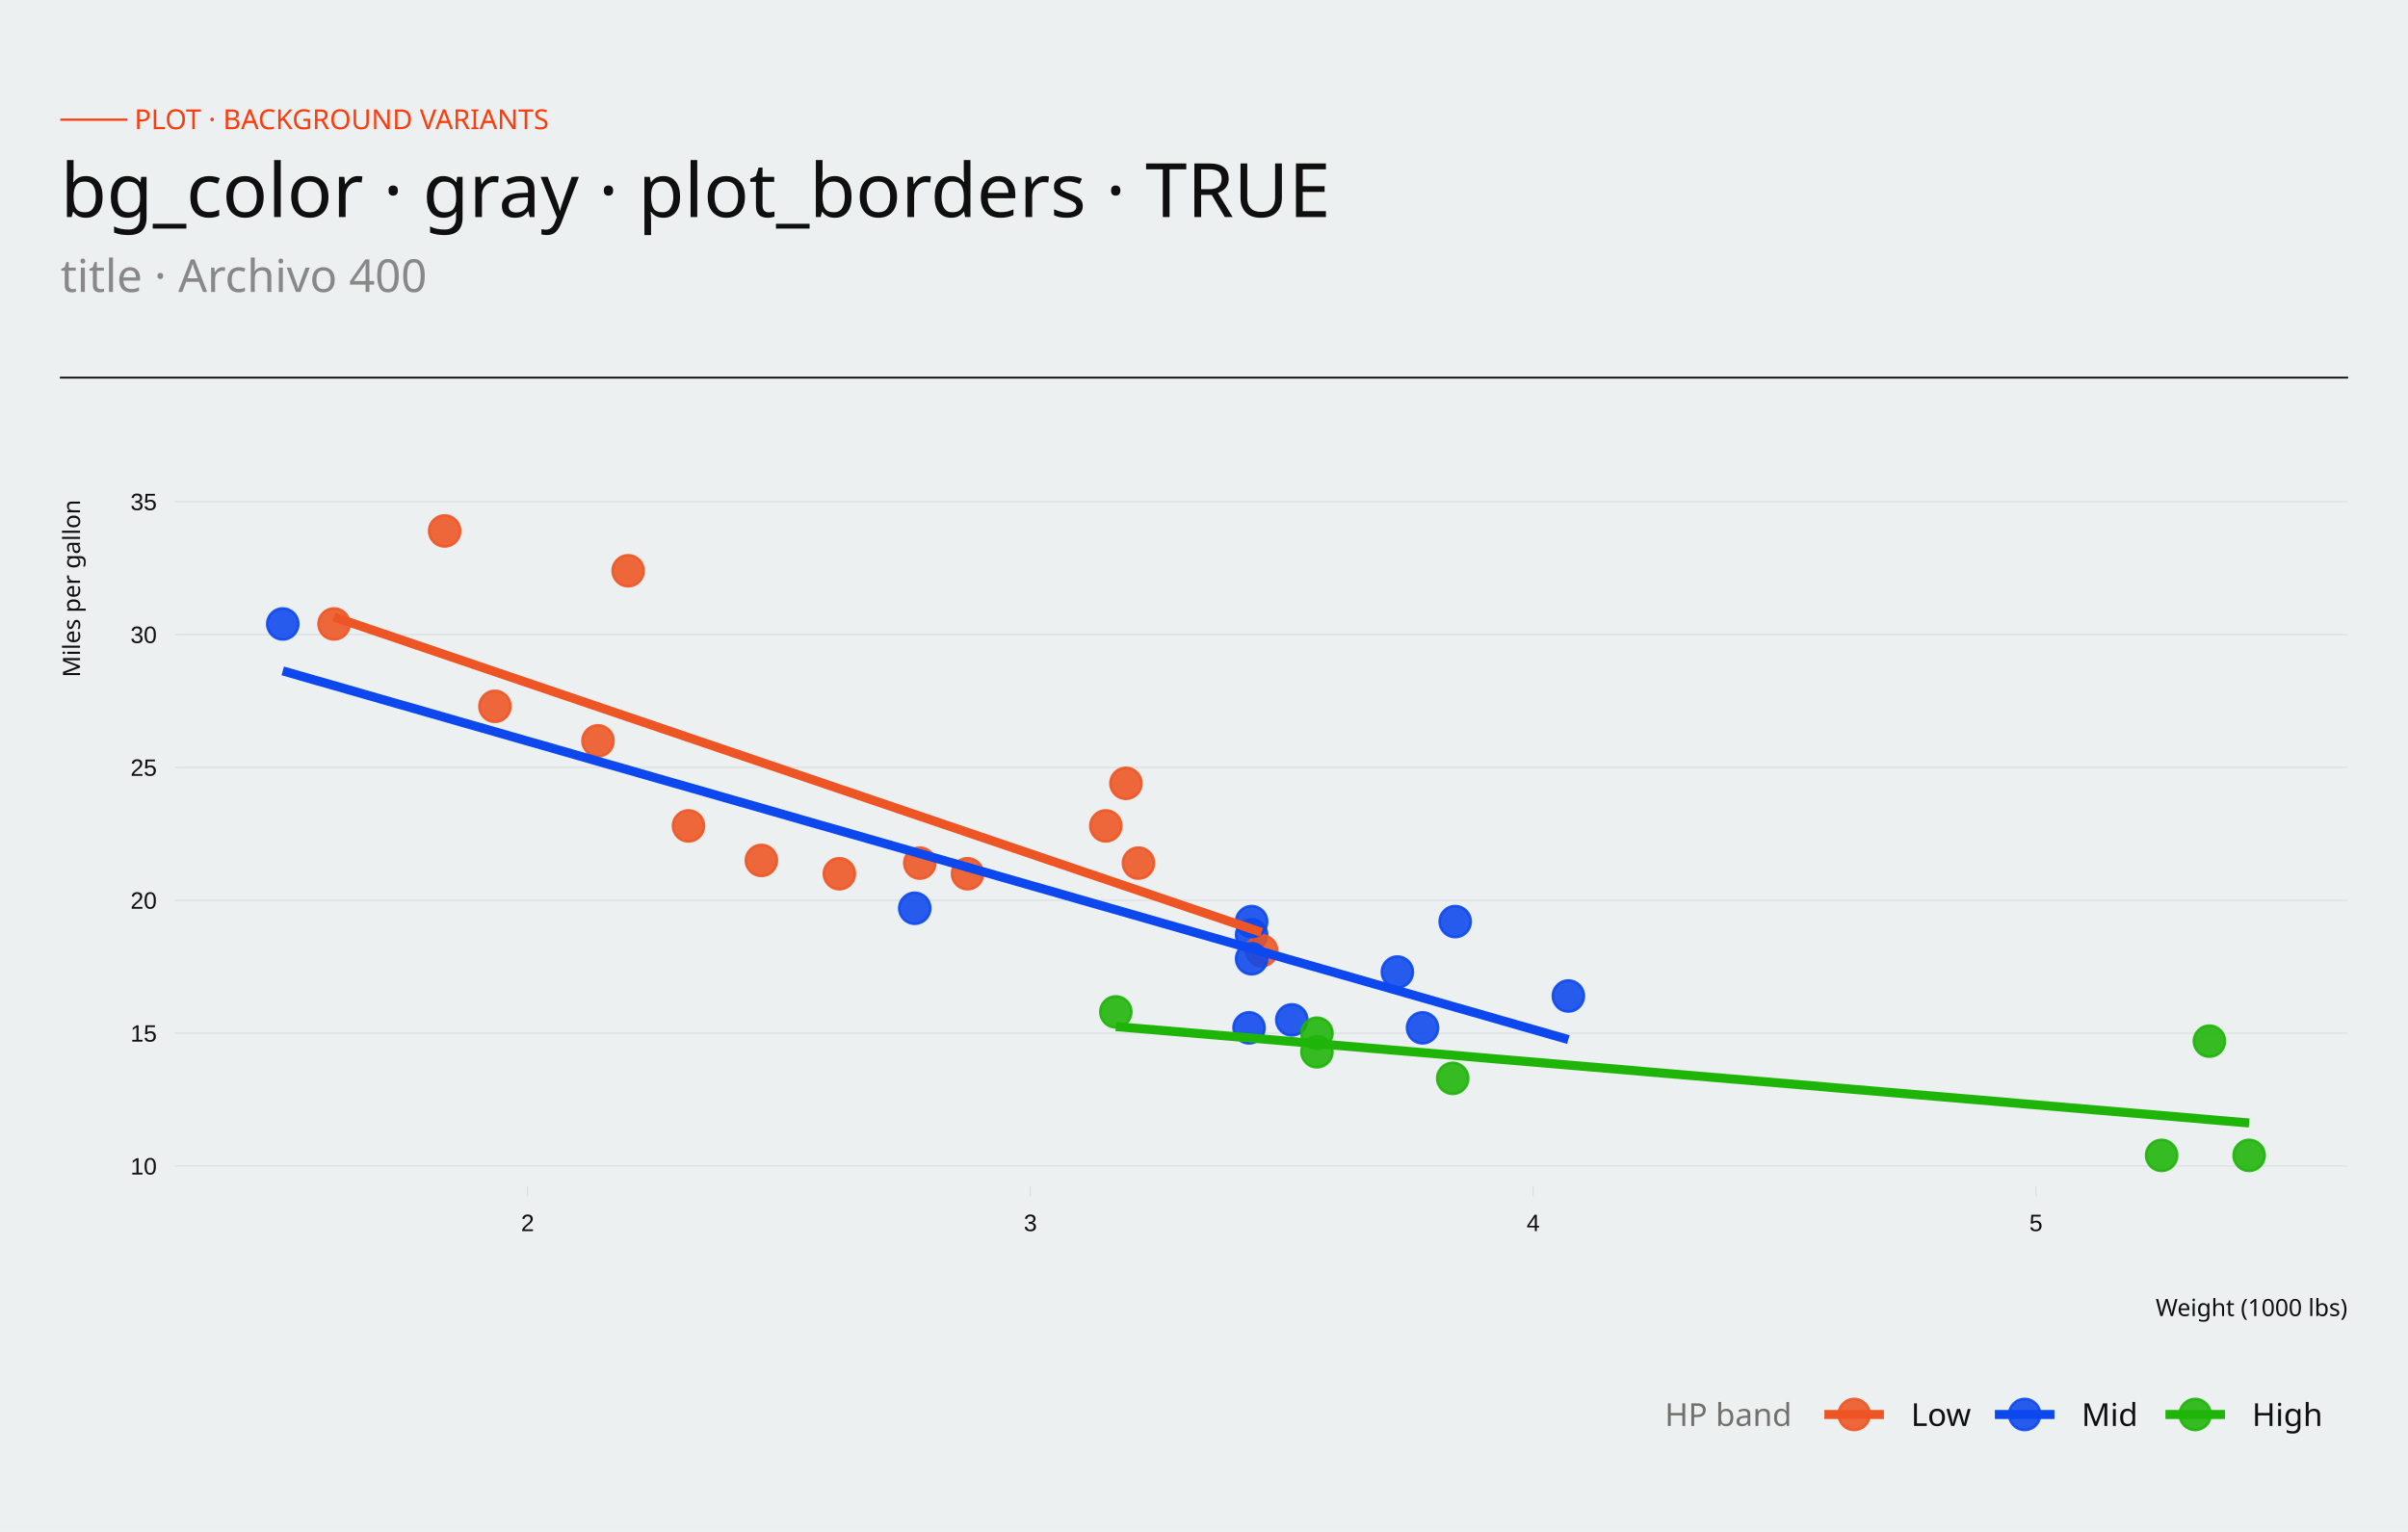
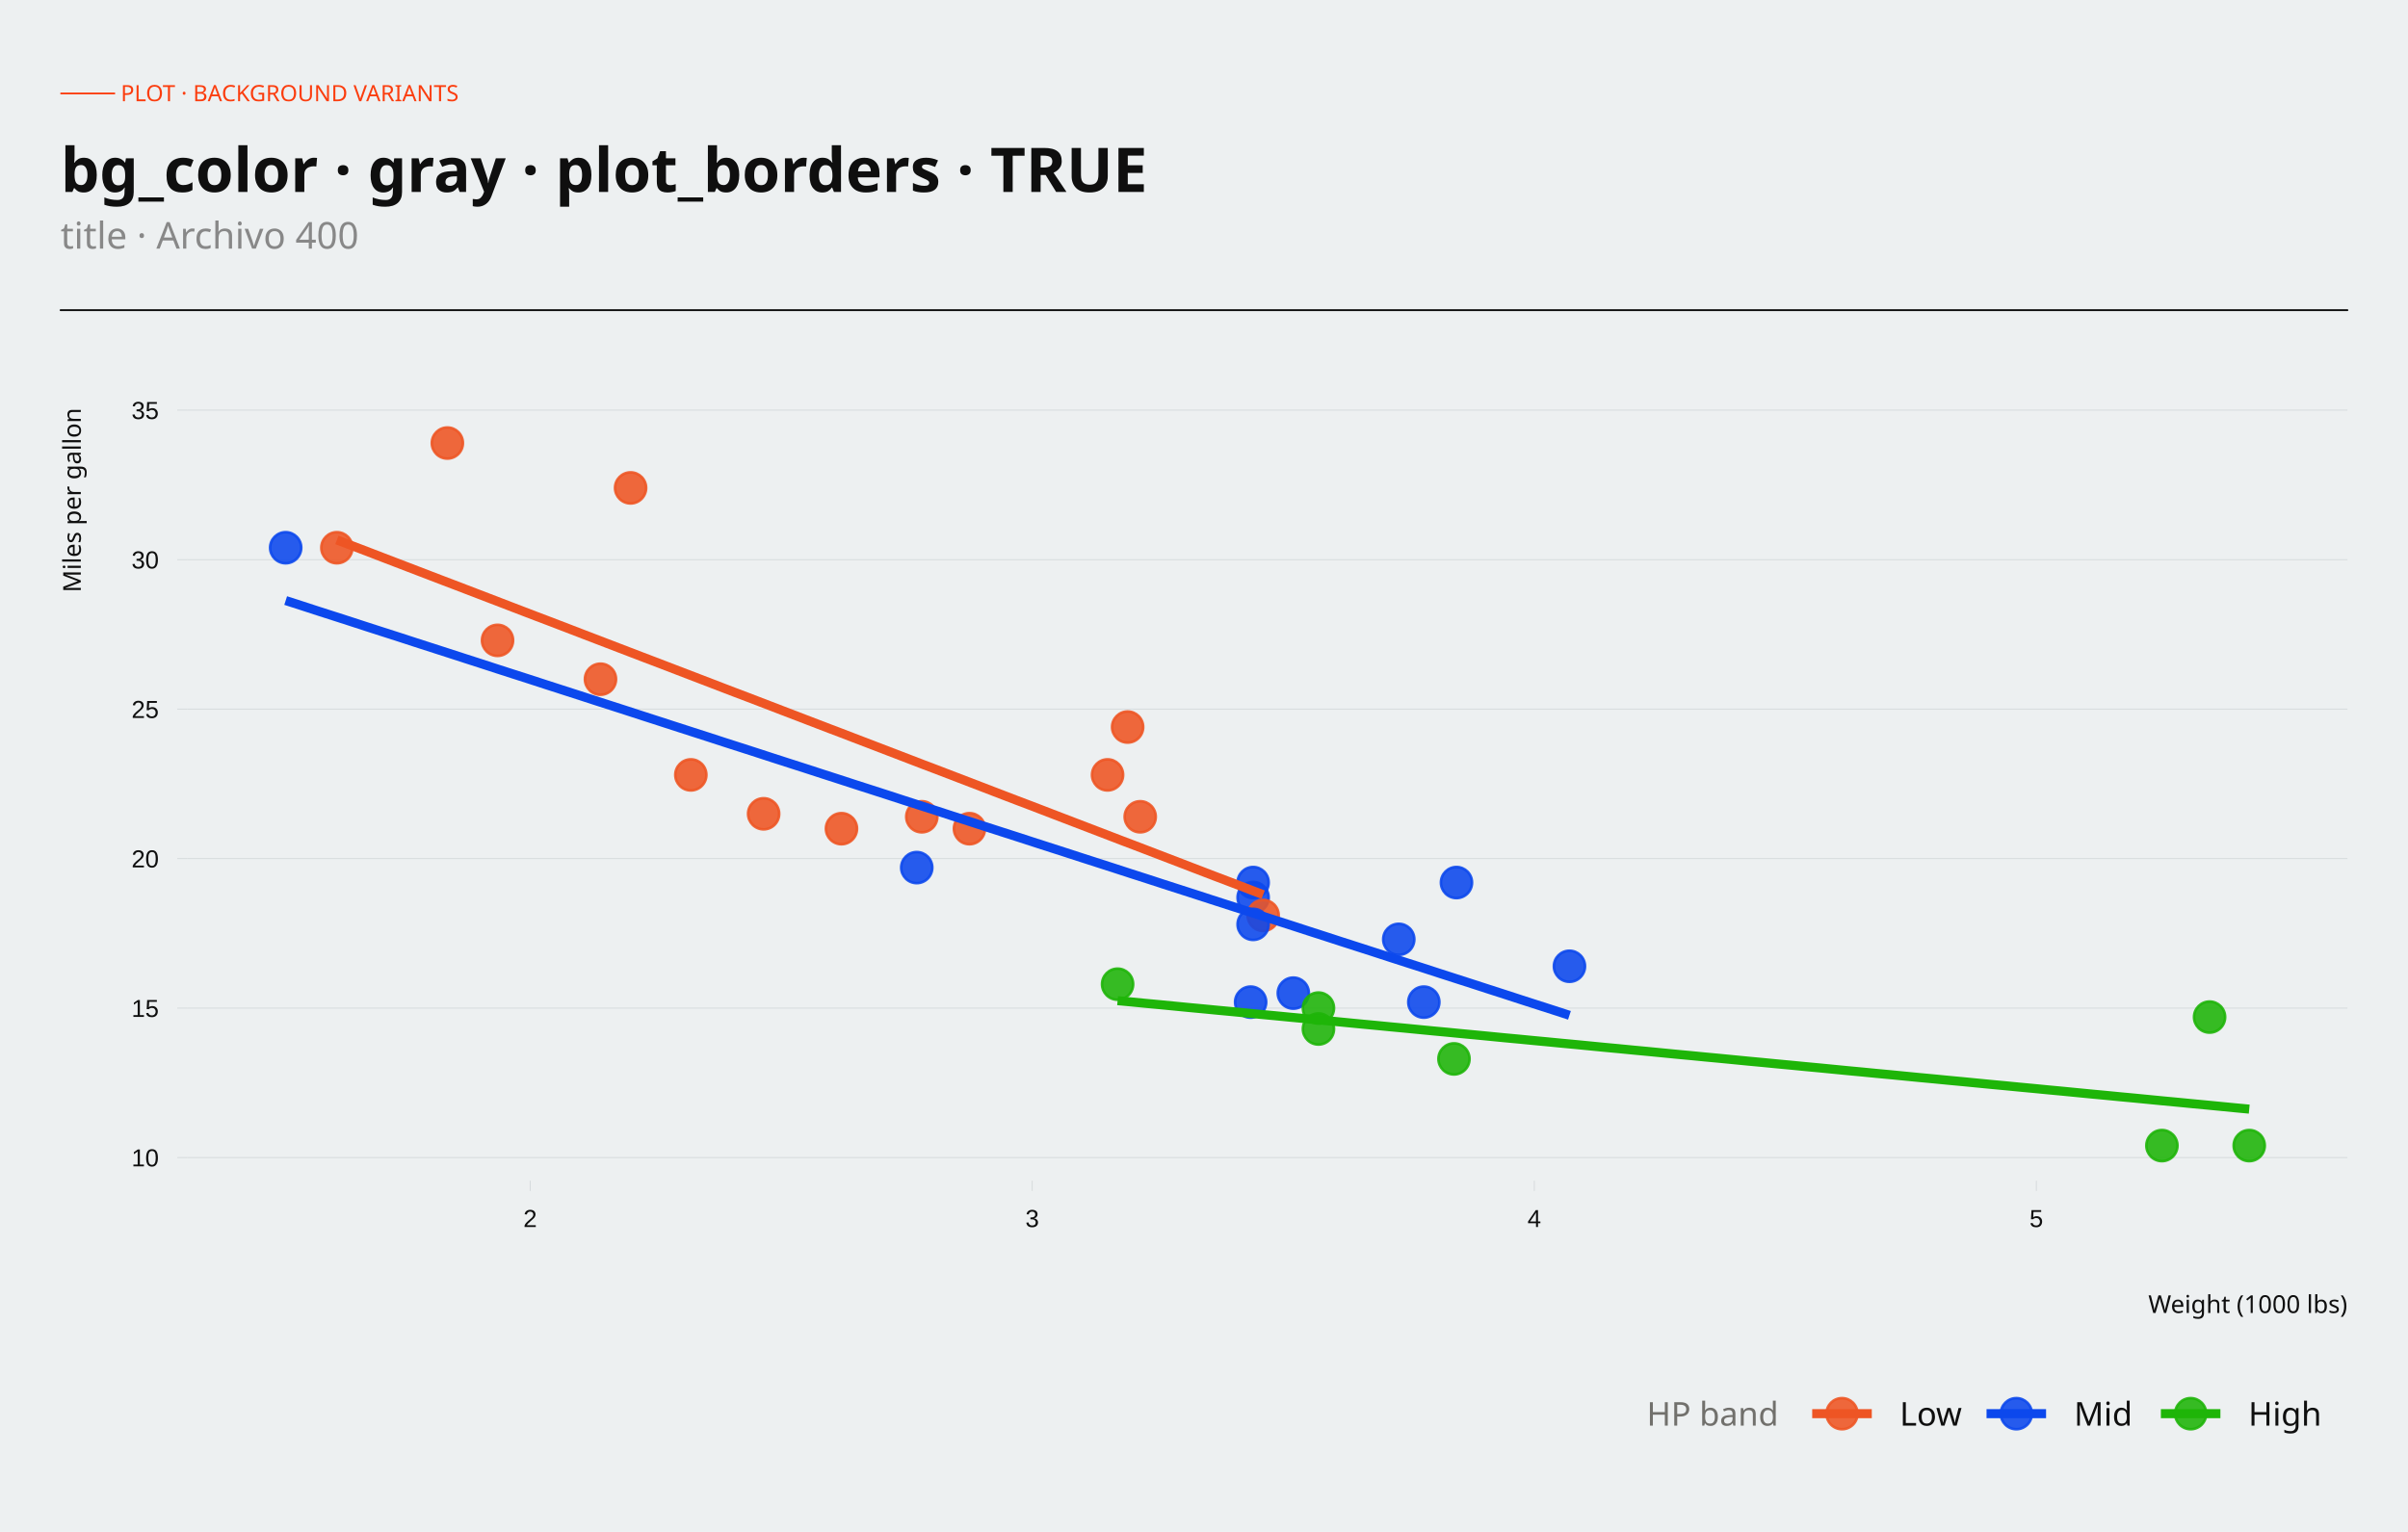
<svg xmlns="http://www.w3.org/2000/svg" width="396.00pt" height="252.00pt" viewBox="0 0 396.00 252.00">
  <g class="svglite">
    <defs>
      <style type="text/css">
    .svglite line, .svglite polyline, .svglite polygon, .svglite path, .svglite rect, .svglite circle {
      fill: none;
      stroke: #000000;
      stroke-linecap: round;
      stroke-linejoin: round;
      stroke-miterlimit: 10.00;
    }
    .svglite text {
      white-space: pre;
    }
    .svglite g.glyphgroup path {
      fill: inherit;
      stroke: none;
    }
  </style>
    </defs>
    <rect width="100%" height="100%" style="stroke: none; fill: none;" />
    <defs>
      <clipPath id="cpMC4wMHwzOTYuMDB8MC4wMHwyNTIuMDA=">
        <rect x="0.00" y="0.00" width="396.00" height="252.00" />
      </clipPath>
    </defs>
    <g clip-path="url(#cpMC4wMHwzOTYuMDB8MC4wMHwyNTIuMDA=)">
-       <rect x="0.00" y="0.00" width="396.00" height="252.00" style="stroke-width: 0.63; stroke: none; fill: #EDF0F1;" />
+       <rect x="-0" y="0.00" width="396.00" height="252.00" style="stroke-width: 0.65; stroke: none; fill: #EDF0F1;" />
    </g>
    <defs>
-       <clipPath id="cpMzAuMzN8Mzg2LjA0fDgyLjIwfDE5NS4yMA==">
-         <rect x="30.33" y="82.20" width="355.71" height="113.00" />
+       <clipPath id="cpMzAuODN8Mzg2LjA0fDY3LjEwfDE5NC4yMw==">
+         <rect x="30.83" y="67.10" width="355.20" height="127.13" />
      </clipPath>
    </defs>
-     <g clip-path="url(#cpMzAuMzN8Mzg2LjA0fDgyLjIwfDE5NS4yMA==)">
-       <rect x="30.33" y="82.20" width="355.71" height="113.00" style="stroke-width: 0.63; stroke: none; fill: #EDF0F1;" />
-       <polyline points="30.33,191.81 386.04,191.81 " style="stroke-width: 0.15; stroke: #D4D9DB; stroke-linecap: butt;" />
-       <polyline points="30.33,169.96 386.04,169.96 " style="stroke-width: 0.15; stroke: #D4D9DB; stroke-linecap: butt;" />
-       <polyline points="30.33,148.10 386.04,148.10 " style="stroke-width: 0.15; stroke: #D4D9DB; stroke-linecap: butt;" />
-       <polyline points="30.33,126.24 386.04,126.24 " style="stroke-width: 0.15; stroke: #D4D9DB; stroke-linecap: butt;" />
-       <polyline points="30.33,104.38 386.04,104.38 " style="stroke-width: 0.15; stroke: #D4D9DB; stroke-linecap: butt;" />
-       <polyline points="30.33,82.53 386.04,82.53 " style="stroke-width: 0.15; stroke: #D4D9DB; stroke-linecap: butt;" />
-       <circle cx="138.03" cy="143.73" r="2.56" style="stroke-width: 0.42; stroke: #EE5524; stroke-opacity: 0.88; fill: #EE5524; fill-opacity: 0.88;" />
-       <circle cx="159.11" cy="143.73" r="2.56" style="stroke-width: 0.42; stroke: #EE5524; stroke-opacity: 0.88; fill: #EE5524; fill-opacity: 0.88;" />
-       <circle cx="113.22" cy="135.86" r="2.56" style="stroke-width: 0.42; stroke: #EE5524; stroke-opacity: 0.88; fill: #EE5524; fill-opacity: 0.88;" />
-       <circle cx="187.22" cy="141.98" r="2.56" style="stroke-width: 0.42; stroke: #EE5524; stroke-opacity: 0.88; fill: #EE5524; fill-opacity: 0.88;" />
-       <circle cx="205.83" cy="153.78" r="2.56" style="stroke-width: 0.42; stroke: #0C48ED; stroke-opacity: 0.88; fill: #0C48ED; fill-opacity: 0.88;" />
-       <circle cx="207.48" cy="156.40" r="2.56" style="stroke-width: 0.42; stroke: #EE5524; stroke-opacity: 0.88; fill: #EE5524; fill-opacity: 0.88;" />
-       <circle cx="216.57" cy="173.02" r="2.56" style="stroke-width: 0.42; stroke: #1EB508; stroke-opacity: 0.88; fill: #1EB508; fill-opacity: 0.88;" />
-       <circle cx="185.16" cy="128.86" r="2.56" style="stroke-width: 0.42; stroke: #EE5524; stroke-opacity: 0.88; fill: #EE5524; fill-opacity: 0.88;" />
-       <circle cx="181.85" cy="135.86" r="2.56" style="stroke-width: 0.42; stroke: #EE5524; stroke-opacity: 0.88; fill: #EE5524; fill-opacity: 0.88;" />
-       <circle cx="205.83" cy="151.60" r="2.56" style="stroke-width: 0.42; stroke: #0C48ED; stroke-opacity: 0.88; fill: #0C48ED; fill-opacity: 0.88;" />
-       <circle cx="205.83" cy="157.72" r="2.56" style="stroke-width: 0.42; stroke: #0C48ED; stroke-opacity: 0.88; fill: #0C48ED; fill-opacity: 0.88;" />
-       <circle cx="257.92" cy="163.84" r="2.56" style="stroke-width: 0.42; stroke: #0C48ED; stroke-opacity: 0.88; fill: #0C48ED; fill-opacity: 0.88;" />
-       <circle cx="229.80" cy="159.90" r="2.56" style="stroke-width: 0.42; stroke: #0C48ED; stroke-opacity: 0.88; fill: #0C48ED; fill-opacity: 0.88;" />
-       <circle cx="233.94" cy="169.08" r="2.56" style="stroke-width: 0.42; stroke: #0C48ED; stroke-opacity: 0.88; fill: #0C48ED; fill-opacity: 0.88;" />
-       <circle cx="355.48" cy="190.06" r="2.56" style="stroke-width: 0.42; stroke: #1EB508; stroke-opacity: 0.88; fill: #1EB508; fill-opacity: 0.88;" />
-       <circle cx="369.87" cy="190.06" r="2.56" style="stroke-width: 0.42; stroke: #1EB508; stroke-opacity: 0.88; fill: #1EB508; fill-opacity: 0.88;" />
-       <circle cx="363.34" cy="171.27" r="2.56" style="stroke-width: 0.42; stroke: #1EB508; stroke-opacity: 0.88; fill: #1EB508; fill-opacity: 0.88;" />
-       <circle cx="103.30" cy="93.89" r="2.56" style="stroke-width: 0.42; stroke: #EE5524; stroke-opacity: 0.88; fill: #EE5524; fill-opacity: 0.88;" />
-       <circle cx="54.93" cy="102.64" r="2.56" style="stroke-width: 0.42; stroke: #EE5524; stroke-opacity: 0.88; fill: #EE5524; fill-opacity: 0.88;" />
-       <circle cx="73.12" cy="87.34" r="2.56" style="stroke-width: 0.42; stroke: #EE5524; stroke-opacity: 0.88; fill: #EE5524; fill-opacity: 0.88;" />
-       <circle cx="125.21" cy="141.54" r="2.56" style="stroke-width: 0.42; stroke: #EE5524; stroke-opacity: 0.88; fill: #EE5524; fill-opacity: 0.88;" />
-       <circle cx="212.44" cy="167.77" r="2.56" style="stroke-width: 0.42; stroke: #0C48ED; stroke-opacity: 0.88; fill: #0C48ED; fill-opacity: 0.88;" />
-       <circle cx="205.41" cy="169.08" r="2.56" style="stroke-width: 0.42; stroke: #0C48ED; stroke-opacity: 0.88; fill: #0C48ED; fill-opacity: 0.88;" />
-       <circle cx="238.90" cy="177.39" r="2.56" style="stroke-width: 0.42; stroke: #1EB508; stroke-opacity: 0.88; fill: #1EB508; fill-opacity: 0.88;" />
-       <circle cx="239.31" cy="151.60" r="2.56" style="stroke-width: 0.42; stroke: #0C48ED; stroke-opacity: 0.88; fill: #0C48ED; fill-opacity: 0.88;" />
-       <circle cx="81.39" cy="116.19" r="2.56" style="stroke-width: 0.42; stroke: #EE5524; stroke-opacity: 0.88; fill: #EE5524; fill-opacity: 0.88;" />
-       <circle cx="98.34" cy="121.87" r="2.56" style="stroke-width: 0.42; stroke: #EE5524; stroke-opacity: 0.88; fill: #EE5524; fill-opacity: 0.88;" />
-       <circle cx="46.50" cy="102.64" r="2.56" style="stroke-width: 0.42; stroke: #0C48ED; stroke-opacity: 0.88; fill: #0C48ED; fill-opacity: 0.88;" />
-       <circle cx="183.50" cy="166.46" r="2.56" style="stroke-width: 0.42; stroke: #1EB508; stroke-opacity: 0.88; fill: #1EB508; fill-opacity: 0.88;" />
-       <circle cx="150.43" cy="149.41" r="2.56" style="stroke-width: 0.42; stroke: #0C48ED; stroke-opacity: 0.88; fill: #0C48ED; fill-opacity: 0.88;" />
-       <circle cx="216.57" cy="169.96" r="2.56" style="stroke-width: 0.42; stroke: #1EB508; stroke-opacity: 0.88; fill: #1EB508; fill-opacity: 0.88;" />
-       <circle cx="151.26" cy="141.98" r="2.56" style="stroke-width: 0.42; stroke: #EE5524; stroke-opacity: 0.88; fill: #EE5524; fill-opacity: 0.88;" />
-       <polyline points="54.93,101.50 56.86,102.16 58.79,102.81 60.72,103.47 62.65,104.13 64.59,104.78 66.52,105.44 68.45,106.10 70.38,106.75 72.31,107.41 74.24,108.07 76.17,108.72 78.10,109.38 80.03,110.04 81.96,110.69 83.90,111.35 85.83,112.01 87.76,112.66 89.69,113.32 91.62,113.98 93.55,114.63 95.48,115.29 97.41,115.95 99.34,116.60 101.27,117.26 103.21,117.92 105.14,118.57 107.07,119.23 109.00,119.89 110.93,120.54 112.86,121.20 114.79,121.86 116.72,122.51 118.65,123.17 120.58,123.83 122.52,124.48 124.45,125.14 126.38,125.80 128.31,126.45 130.24,127.11 132.17,127.77 134.10,128.42 136.03,129.08 137.96,129.74 139.89,130.39 141.83,131.05 143.76,131.71 145.69,132.36 147.62,133.02 149.55,133.68 151.48,134.33 153.41,134.99 155.34,135.65 157.27,136.30 159.20,136.96 161.14,137.62 163.07,138.27 165.00,138.93 166.93,139.59 168.86,140.24 170.79,140.90 172.72,141.56 174.65,142.21 176.58,142.87 178.51,143.53 180.45,144.18 182.38,144.84 184.31,145.50 186.24,146.15 188.17,146.81 190.10,147.47 192.03,148.12 193.96,148.78 195.89,149.44 197.82,150.09 199.76,150.75 201.69,151.41 203.62,152.06 205.55,152.72 207.48,153.38 " style="stroke-width: 1.49; stroke: #EE5524; stroke-linecap: butt;" />
-       <polyline points="46.50,110.36 49.17,111.13 51.85,111.90 54.53,112.66 57.20,113.43 59.88,114.20 62.55,114.97 65.23,115.74 67.91,116.50 70.58,117.27 73.26,118.04 75.93,118.81 78.61,119.57 81.29,120.34 83.96,121.11 86.64,121.88 89.32,122.64 91.99,123.41 94.67,124.18 97.34,124.95 100.02,125.72 102.70,126.48 105.37,127.25 108.05,128.02 110.73,128.79 113.40,129.55 116.08,130.32 118.75,131.09 121.43,131.86 124.11,132.62 126.78,133.39 129.46,134.16 132.13,134.93 134.81,135.70 137.49,136.46 140.16,137.23 142.84,138.00 145.52,138.77 148.19,139.53 150.87,140.30 153.54,141.07 156.22,141.84 158.90,142.60 161.57,143.37 164.25,144.14 166.93,144.91 169.60,145.68 172.28,146.44 174.95,147.21 177.63,147.98 180.31,148.75 182.98,149.51 185.66,150.28 188.34,151.05 191.01,151.82 193.69,152.58 196.36,153.35 199.04,154.12 201.72,154.89 204.39,155.66 207.07,156.42 209.74,157.19 212.42,157.96 215.10,158.73 217.77,159.49 220.45,160.26 223.13,161.03 225.80,161.80 228.48,162.56 231.15,163.33 233.83,164.10 236.51,164.87 239.18,165.64 241.86,166.40 244.54,167.17 247.21,167.94 249.89,168.71 252.56,169.47 255.24,170.24 257.92,171.01 " style="stroke-width: 1.49; stroke: #0C48ED; stroke-linecap: butt;" />
-       <polyline points="183.50,168.87 185.86,169.07 188.22,169.27 190.58,169.47 192.94,169.67 195.30,169.87 197.66,170.07 200.02,170.27 202.37,170.47 204.73,170.67 207.09,170.87 209.45,171.07 211.81,171.28 214.17,171.48 216.53,171.68 218.89,171.88 221.25,172.08 223.61,172.28 225.97,172.48 228.32,172.68 230.68,172.88 233.04,173.08 235.40,173.28 237.76,173.48 240.12,173.68 242.48,173.89 244.84,174.09 247.20,174.29 249.56,174.49 251.91,174.69 254.27,174.89 256.63,175.09 258.99,175.29 261.35,175.49 263.71,175.69 266.07,175.89 268.43,176.09 270.79,176.30 273.15,176.50 275.51,176.70 277.86,176.90 280.22,177.10 282.58,177.30 284.94,177.50 287.30,177.70 289.66,177.90 292.02,178.10 294.38,178.30 296.74,178.50 299.10,178.70 301.46,178.91 303.81,179.11 306.17,179.31 308.53,179.51 310.89,179.71 313.25,179.91 315.61,180.11 317.97,180.31 320.33,180.51 322.69,180.71 325.05,180.91 327.41,181.11 329.76,181.31 332.12,181.52 334.48,181.72 336.84,181.92 339.20,182.12 341.56,182.32 343.92,182.52 346.28,182.72 348.64,182.92 351.00,183.12 353.36,183.32 355.71,183.52 358.07,183.72 360.43,183.92 362.79,184.13 365.15,184.33 367.51,184.53 369.87,184.73 " style="stroke-width: 1.49; stroke: #1EB508; stroke-linecap: butt;" />
+     <g clip-path="url(#cpMzAuODN8Mzg2LjA0fDY3LjEwfDE5NC4yMw==)">
+       <rect x="30.83" y="67.10" width="355.20" height="127.13" style="stroke-width: 0.65; stroke: none; fill: #EDF0F1;" />
+       <polyline points="30.83,190.42 386.04,190.42 " style="stroke-width: 0.15; stroke: #D4D9DB; stroke-linecap: butt;" />
+       <polyline points="30.83,165.83 386.04,165.83 " style="stroke-width: 0.15; stroke: #D4D9DB; stroke-linecap: butt;" />
+       <polyline points="30.83,141.24 386.04,141.24 " style="stroke-width: 0.15; stroke: #D4D9DB; stroke-linecap: butt;" />
+       <polyline points="30.83,116.65 386.04,116.65 " style="stroke-width: 0.15; stroke: #D4D9DB; stroke-linecap: butt;" />
+       <polyline points="30.83,92.06 386.04,92.06 " style="stroke-width: 0.15; stroke: #D4D9DB; stroke-linecap: butt;" />
+       <polyline points="30.83,67.47 386.04,67.47 " style="stroke-width: 0.15; stroke: #D4D9DB; stroke-linecap: butt;" />
+       <circle cx="138.38" cy="136.32" r="2.56" style="stroke-width: 0.43; stroke: #EE5524; stroke-opacity: 0.88; fill: #EE5524; fill-opacity: 0.88;" />
+       <circle cx="159.43" cy="136.32" r="2.56" style="stroke-width: 0.43; stroke: #EE5524; stroke-opacity: 0.88; fill: #EE5524; fill-opacity: 0.88;" />
+       <circle cx="113.61" cy="127.47" r="2.56" style="stroke-width: 0.43; stroke: #EE5524; stroke-opacity: 0.88; fill: #EE5524; fill-opacity: 0.88;" />
+       <circle cx="187.51" cy="134.36" r="2.56" style="stroke-width: 0.43; stroke: #EE5524; stroke-opacity: 0.88; fill: #EE5524; fill-opacity: 0.88;" />
+       <circle cx="206.08" cy="147.64" r="2.56" style="stroke-width: 0.43; stroke: #0C48ED; stroke-opacity: 0.88; fill: #0C48ED; fill-opacity: 0.88;" />
+       <circle cx="207.73" cy="150.59" r="2.56" style="stroke-width: 0.43; stroke: #EE5524; stroke-opacity: 0.88; fill: #EE5524; fill-opacity: 0.88;" />
+       <circle cx="216.82" cy="169.27" r="2.56" style="stroke-width: 0.43; stroke: #1EB508; stroke-opacity: 0.88; fill: #1EB508; fill-opacity: 0.88;" />
+       <circle cx="185.44" cy="119.60" r="2.56" style="stroke-width: 0.43; stroke: #EE5524; stroke-opacity: 0.88; fill: #EE5524; fill-opacity: 0.88;" />
+       <circle cx="182.14" cy="127.47" r="2.56" style="stroke-width: 0.43; stroke: #EE5524; stroke-opacity: 0.88; fill: #EE5524; fill-opacity: 0.88;" />
+       <circle cx="206.08" cy="145.18" r="2.56" style="stroke-width: 0.43; stroke: #0C48ED; stroke-opacity: 0.88; fill: #0C48ED; fill-opacity: 0.88;" />
+       <circle cx="206.08" cy="152.06" r="2.56" style="stroke-width: 0.43; stroke: #0C48ED; stroke-opacity: 0.88; fill: #0C48ED; fill-opacity: 0.88;" />
+       <circle cx="258.10" cy="158.95" r="2.56" style="stroke-width: 0.43; stroke: #0C48ED; stroke-opacity: 0.88; fill: #0C48ED; fill-opacity: 0.88;" />
+       <circle cx="230.03" cy="154.52" r="2.56" style="stroke-width: 0.43; stroke: #0C48ED; stroke-opacity: 0.88; fill: #0C48ED; fill-opacity: 0.88;" />
+       <circle cx="234.15" cy="164.85" r="2.56" style="stroke-width: 0.43; stroke: #0C48ED; stroke-opacity: 0.88; fill: #0C48ED; fill-opacity: 0.88;" />
+       <circle cx="355.53" cy="188.45" r="2.56" style="stroke-width: 0.43; stroke: #1EB508; stroke-opacity: 0.88; fill: #1EB508; fill-opacity: 0.88;" />
+       <circle cx="369.89" cy="188.45" r="2.56" style="stroke-width: 0.43; stroke: #1EB508; stroke-opacity: 0.88; fill: #1EB508; fill-opacity: 0.88;" />
+       <circle cx="363.37" cy="167.31" r="2.56" style="stroke-width: 0.43; stroke: #1EB508; stroke-opacity: 0.88; fill: #1EB508; fill-opacity: 0.88;" />
+       <circle cx="103.70" cy="80.26" r="2.56" style="stroke-width: 0.43; stroke: #EE5524; stroke-opacity: 0.88; fill: #EE5524; fill-opacity: 0.88;" />
+       <circle cx="55.40" cy="90.10" r="2.56" style="stroke-width: 0.43; stroke: #EE5524; stroke-opacity: 0.88; fill: #EE5524; fill-opacity: 0.88;" />
+       <circle cx="73.57" cy="72.88" r="2.56" style="stroke-width: 0.43; stroke: #EE5524; stroke-opacity: 0.88; fill: #EE5524; fill-opacity: 0.88;" />
+       <circle cx="125.58" cy="133.87" r="2.56" style="stroke-width: 0.43; stroke: #EE5524; stroke-opacity: 0.88; fill: #EE5524; fill-opacity: 0.88;" />
+       <circle cx="212.69" cy="163.37" r="2.56" style="stroke-width: 0.43; stroke: #0C48ED; stroke-opacity: 0.88; fill: #0C48ED; fill-opacity: 0.88;" />
+       <circle cx="205.67" cy="164.85" r="2.56" style="stroke-width: 0.43; stroke: #0C48ED; stroke-opacity: 0.88; fill: #0C48ED; fill-opacity: 0.88;" />
+       <circle cx="239.11" cy="174.19" r="2.56" style="stroke-width: 0.43; stroke: #1EB508; stroke-opacity: 0.88; fill: #1EB508; fill-opacity: 0.88;" />
+       <circle cx="239.52" cy="145.18" r="2.56" style="stroke-width: 0.43; stroke: #0C48ED; stroke-opacity: 0.88; fill: #0C48ED; fill-opacity: 0.88;" />
+       <circle cx="81.82" cy="105.34" r="2.56" style="stroke-width: 0.43; stroke: #EE5524; stroke-opacity: 0.88; fill: #EE5524; fill-opacity: 0.88;" />
+       <circle cx="98.75" cy="111.73" r="2.56" style="stroke-width: 0.43; stroke: #EE5524; stroke-opacity: 0.88; fill: #EE5524; fill-opacity: 0.88;" />
+       <circle cx="46.98" cy="90.10" r="2.56" style="stroke-width: 0.43; stroke: #0C48ED; stroke-opacity: 0.88; fill: #0C48ED; fill-opacity: 0.88;" />
+       <circle cx="183.79" cy="161.90" r="2.56" style="stroke-width: 0.43; stroke: #1EB508; stroke-opacity: 0.88; fill: #1EB508; fill-opacity: 0.88;" />
+       <circle cx="150.76" cy="142.72" r="2.56" style="stroke-width: 0.43; stroke: #0C48ED; stroke-opacity: 0.88; fill: #0C48ED; fill-opacity: 0.88;" />
+       <circle cx="216.82" cy="165.83" r="2.56" style="stroke-width: 0.43; stroke: #1EB508; stroke-opacity: 0.88; fill: #1EB508; fill-opacity: 0.88;" />
+       <circle cx="151.59" cy="134.36" r="2.56" style="stroke-width: 0.43; stroke: #EE5524; stroke-opacity: 0.88; fill: #EE5524; fill-opacity: 0.88;" />
+       <polyline points="55.40,88.82 57.33,89.56 59.26,90.29 61.19,91.03 63.11,91.77 65.04,92.51 66.97,93.25 68.90,93.99 70.83,94.73 72.76,95.47 74.68,96.20 76.61,96.94 78.54,97.68 80.47,98.42 82.40,99.16 84.32,99.90 86.25,100.64 88.18,101.38 90.11,102.11 92.04,102.85 93.97,103.59 95.89,104.33 97.82,105.07 99.75,105.81 101.68,106.55 103.61,107.29 105.54,108.03 107.46,108.76 109.39,109.50 111.32,110.24 113.25,110.98 115.18,111.72 117.11,112.46 119.03,113.20 120.96,113.94 122.89,114.67 124.82,115.41 126.75,116.15 128.67,116.89 130.60,117.63 132.53,118.37 134.46,119.11 136.39,119.85 138.32,120.58 140.24,121.32 142.17,122.06 144.10,122.80 146.03,123.54 147.96,124.28 149.89,125.02 151.81,125.76 153.74,126.49 155.67,127.23 157.60,127.97 159.53,128.71 161.46,129.45 163.38,130.19 165.31,130.93 167.24,131.67 169.17,132.40 171.10,133.14 173.02,133.88 174.95,134.62 176.88,135.36 178.81,136.10 180.74,136.84 182.67,137.58 184.59,138.32 186.52,139.05 188.45,139.79 190.38,140.53 192.31,141.27 194.24,142.01 196.16,142.75 198.09,143.49 200.02,144.23 201.95,144.96 203.88,145.70 205.81,146.44 207.73,147.18 " style="stroke-width: 1.49; stroke: #EE5524; stroke-linecap: butt;" />
+       <polyline points="46.98,98.79 49.65,99.65 52.32,100.52 55.00,101.38 57.67,102.24 60.34,103.11 63.01,103.97 65.69,104.83 68.36,105.70 71.03,106.56 73.70,107.42 76.38,108.29 79.05,109.15 81.72,110.02 84.39,110.88 87.07,111.74 89.74,112.61 92.41,113.47 95.08,114.33 97.75,115.20 100.43,116.06 103.10,116.92 105.77,117.79 108.44,118.65 111.12,119.52 113.79,120.38 116.46,121.24 119.13,122.11 121.81,122.97 124.48,123.83 127.15,124.70 129.82,125.56 132.50,126.42 135.17,127.29 137.84,128.15 140.51,129.02 143.19,129.88 145.86,130.74 148.53,131.61 151.20,132.47 153.88,133.33 156.55,134.20 159.22,135.06 161.89,135.93 164.56,136.79 167.24,137.65 169.91,138.52 172.58,139.38 175.25,140.24 177.93,141.11 180.60,141.97 183.27,142.83 185.94,143.70 188.62,144.56 191.29,145.43 193.96,146.29 196.63,147.15 199.31,148.02 201.98,148.88 204.65,149.74 207.32,150.61 210.00,151.47 212.67,152.33 215.34,153.20 218.01,154.06 220.68,154.93 223.36,155.79 226.03,156.65 228.70,157.52 231.37,158.38 234.05,159.24 236.72,160.11 239.39,160.97 242.06,161.83 244.74,162.70 247.41,163.56 250.08,164.43 252.75,165.29 255.43,166.15 258.10,167.02 " style="stroke-width: 1.49; stroke: #0C48ED; stroke-linecap: butt;" />
+       <polyline points="183.79,164.61 186.15,164.83 188.50,165.06 190.86,165.28 193.21,165.51 195.57,165.74 197.92,165.96 200.28,166.19 202.64,166.41 204.99,166.64 207.35,166.87 209.70,167.09 212.06,167.32 214.41,167.54 216.77,167.77 219.13,167.99 221.48,168.22 223.84,168.45 226.19,168.67 228.55,168.90 230.90,169.12 233.26,169.35 235.62,169.58 237.97,169.80 240.33,170.03 242.68,170.25 245.04,170.48 247.39,170.71 249.75,170.93 252.11,171.16 254.46,171.38 256.82,171.61 259.17,171.83 261.53,172.06 263.88,172.29 266.24,172.51 268.60,172.74 270.95,172.96 273.31,173.19 275.66,173.42 278.02,173.64 280.37,173.87 282.73,174.09 285.09,174.32 287.44,174.55 289.80,174.77 292.15,175.00 294.51,175.22 296.86,175.45 299.22,175.67 301.58,175.90 303.93,176.13 306.29,176.35 308.64,176.58 311.00,176.80 313.35,177.03 315.71,177.26 318.07,177.48 320.42,177.71 322.78,177.93 325.13,178.16 327.49,178.39 329.84,178.61 332.20,178.84 334.56,179.06 336.91,179.29 339.27,179.51 341.62,179.74 343.98,179.97 346.33,180.19 348.69,180.42 351.05,180.64 353.40,180.87 355.76,181.10 358.11,181.32 360.47,181.55 362.82,181.77 365.18,182.00 367.54,182.23 369.89,182.45 " style="stroke-width: 1.49; stroke: #1EB508; stroke-linecap: butt;" />
    </g>
    <g clip-path="url(#cpMC4wMHwzOTYuMDB8MC4wMHwyNTIuMDA=)">
-       <text x="25.79" y="193.21" text-anchor="end" style="font-size: 3.90px;fill: #0F0F0F; font-family: &quot;Arial&quot;;" textLength="4.31px" lengthAdjust="spacingAndGlyphs">10</text>
-       <text x="25.79" y="171.35" text-anchor="end" style="font-size: 3.90px;fill: #0F0F0F; font-family: &quot;Arial&quot;;" textLength="4.31px" lengthAdjust="spacingAndGlyphs">15</text>
-       <text x="25.79" y="149.49" text-anchor="end" style="font-size: 3.90px;fill: #0F0F0F; font-family: &quot;Arial&quot;;" textLength="4.31px" lengthAdjust="spacingAndGlyphs">20</text>
-       <text x="25.79" y="127.63" text-anchor="end" style="font-size: 3.90px;fill: #0F0F0F; font-family: &quot;Arial&quot;;" textLength="4.31px" lengthAdjust="spacingAndGlyphs">25</text>
-       <text x="25.79" y="105.78" text-anchor="end" style="font-size: 3.90px;fill: #0F0F0F; font-family: &quot;Arial&quot;;" textLength="4.31px" lengthAdjust="spacingAndGlyphs">30</text>
-       <text x="25.79" y="83.92" text-anchor="end" style="font-size: 3.90px;fill: #0F0F0F; font-family: &quot;Arial&quot;;" textLength="4.31px" lengthAdjust="spacingAndGlyphs">35</text>
-       <polyline points="28.71,191.81 30.33,191.81 " style="stroke-width: 0.15; stroke: #D4D9DB; stroke-linecap: butt;" />
-       <polyline points="28.71,169.96 30.33,169.96 " style="stroke-width: 0.15; stroke: #D4D9DB; stroke-linecap: butt;" />
-       <polyline points="28.71,148.10 30.33,148.10 " style="stroke-width: 0.15; stroke: #D4D9DB; stroke-linecap: butt;" />
-       <polyline points="28.71,126.24 30.33,126.24 " style="stroke-width: 0.15; stroke: #D4D9DB; stroke-linecap: butt;" />
-       <polyline points="28.71,104.38 30.33,104.38 " style="stroke-width: 0.15; stroke: #D4D9DB; stroke-linecap: butt;" />
-       <polyline points="28.71,82.53 30.33,82.53 " style="stroke-width: 0.15; stroke: #D4D9DB; stroke-linecap: butt;" />
-       <polyline points="86.76,196.82 86.76,195.20 " style="stroke-width: 0.15; stroke: #D4D9DB; stroke-linecap: butt;" />
-       <polyline points="169.45,196.82 169.45,195.20 " style="stroke-width: 0.15; stroke: #D4D9DB; stroke-linecap: butt;" />
-       <polyline points="252.13,196.82 252.13,195.20 " style="stroke-width: 0.15; stroke: #D4D9DB; stroke-linecap: butt;" />
-       <polyline points="334.81,196.82 334.81,195.20 " style="stroke-width: 0.15; stroke: #D4D9DB; stroke-linecap: butt;" />
-       <text x="86.76" y="202.52" text-anchor="middle" style="font-size: 3.90px;fill: #0F0F0F; font-family: &quot;Arial&quot;;" textLength="2.16px" lengthAdjust="spacingAndGlyphs">2</text>
-       <text x="169.45" y="202.52" text-anchor="middle" style="font-size: 3.90px;fill: #0F0F0F; font-family: &quot;Arial&quot;;" textLength="2.16px" lengthAdjust="spacingAndGlyphs">3</text>
-       <text x="252.13" y="202.52" text-anchor="middle" style="font-size: 3.90px;fill: #0F0F0F; font-family: &quot;Arial&quot;;" textLength="2.16px" lengthAdjust="spacingAndGlyphs">4</text>
-       <text x="334.81" y="202.52" text-anchor="middle" style="font-size: 3.90px;fill: #0F0F0F; font-family: &quot;Arial&quot;;" textLength="2.16px" lengthAdjust="spacingAndGlyphs">5</text>
-       <text x="386.04" y="216.49" text-anchor="end" style="font-size: 3.90px; font-weight: 100;fill: #0F0F0F; font-family: &quot;JetBrains Mono&quot;;" textLength="39.58px" lengthAdjust="spacingAndGlyphs">Weight (1000 lbs)</text>
-       <text transform="translate(13.16,82.20) rotate(-90)" text-anchor="end" style="font-size: 3.90px; font-weight: 100;fill: #0F0F0F; font-family: &quot;JetBrains Mono&quot;;" textLength="37.25px" lengthAdjust="spacingAndGlyphs">Miles per gallon</text>
-       <rect x="270.56" y="223.32" width="115.48" height="18.72" style="stroke-width: 0.75; stroke: none;" />
-       <rect x="270.56" y="223.32" width="115.48" height="18.72" style="stroke-width: 0.63; stroke: none; fill: #EDF0F1;" />
-       <text x="273.79" y="234.57" style="font-size: 5.20px;fill: #71706C; font-family: &quot;JetBrains Mono&quot;;" textLength="21.77px" lengthAdjust="spacingAndGlyphs">HP band</text>
-       <rect x="298.80" y="226.56" width="12.24" height="12.24" style="stroke-width: 0.63; stroke: none; fill: #EDF0F1;" />
-       <circle cx="304.92" cy="232.68" r="2.56" style="stroke-width: 0.42; stroke: #EE5524; stroke-opacity: 0.88; fill: #EE5524; fill-opacity: 0.88;" />
-       <line x1="300.02" y1="232.68" x2="309.81" y2="232.68" style="stroke-width: 1.49; stroke: #EE5524; stroke-linecap: butt;" />
-       <rect x="326.84" y="226.56" width="12.24" height="12.24" style="stroke-width: 0.63; stroke: none; fill: #EDF0F1;" />
-       <circle cx="332.96" cy="232.68" r="2.56" style="stroke-width: 0.42; stroke: #0C48ED; stroke-opacity: 0.88; fill: #0C48ED; fill-opacity: 0.88;" />
-       <line x1="328.06" y1="232.68" x2="337.86" y2="232.68" style="stroke-width: 1.49; stroke: #0C48ED; stroke-linecap: butt;" />
-       <rect x="354.88" y="226.56" width="12.24" height="12.24" style="stroke-width: 0.63; stroke: none; fill: #EDF0F1;" />
-       <circle cx="361.00" cy="232.68" r="2.56" style="stroke-width: 0.42; stroke: #1EB508; stroke-opacity: 0.88; fill: #1EB508; fill-opacity: 0.88;" />
-       <line x1="356.11" y1="232.68" x2="365.90" y2="232.68" style="stroke-width: 1.49; stroke: #1EB508; stroke-linecap: butt;" />
-       <text x="314.27" y="234.57" style="font-size: 5.20px;fill: #0F0F0F; font-family: &quot;JetBrains Mono&quot;;" textLength="9.33px" lengthAdjust="spacingAndGlyphs">Low</text>
-       <text x="342.32" y="234.57" style="font-size: 5.20px;fill: #0F0F0F; font-family: &quot;JetBrains Mono&quot;;" textLength="9.33px" lengthAdjust="spacingAndGlyphs">Mid</text>
-       <text x="370.36" y="234.57" style="font-size: 5.20px;fill: #0F0F0F; font-family: &quot;JetBrains Mono&quot;;" textLength="12.44px" lengthAdjust="spacingAndGlyphs">High</text>
-       <text x="9.96" y="48.03" style="font-size: 7.47px;fill: #888888; font-family: &quot;Satoshi&quot;;" textLength="59.38px" lengthAdjust="spacingAndGlyphs">title · Archivo 400</text>
-       <polyline points="9.96,62.12 386.04,62.12 " style="stroke-width: 0.30; stroke: #0F0F0F;" />
-       <text x="9.96" y="35.70" style="font-size: 12.35px;fill: #0F0F0F; font-family: &quot;Archivo&quot;;" textLength="205.92px" lengthAdjust="spacingAndGlyphs">bg_color · gray  ·  plot_borders · TRUE</text>
-       <text x="9.96" y="21.25" style="font-size: 4.55px;fill: #FB3D0E; font-family: &quot;JetBrains Mono&quot;;" textLength="84.77px" lengthAdjust="spacingAndGlyphs">──── PLOT · BACKGROUND VARIANTS</text>
+       <text x="26.13" y="191.87" text-anchor="end" style="font-size: 4.05px;fill: #0F0F0F; font-family: &quot;Arial&quot;;" textLength="4.50px" lengthAdjust="spacingAndGlyphs">10</text>
+       <text x="26.13" y="167.28" text-anchor="end" style="font-size: 4.05px;fill: #0F0F0F; font-family: &quot;Arial&quot;;" textLength="4.50px" lengthAdjust="spacingAndGlyphs">15</text>
+       <text x="26.13" y="142.69" text-anchor="end" style="font-size: 4.05px;fill: #0F0F0F; font-family: &quot;Arial&quot;;" textLength="4.50px" lengthAdjust="spacingAndGlyphs">20</text>
+       <text x="26.13" y="118.10" text-anchor="end" style="font-size: 4.05px;fill: #0F0F0F; font-family: &quot;Arial&quot;;" textLength="4.50px" lengthAdjust="spacingAndGlyphs">25</text>
+       <text x="26.13" y="93.51" text-anchor="end" style="font-size: 4.05px;fill: #0F0F0F; font-family: &quot;Arial&quot;;" textLength="4.50px" lengthAdjust="spacingAndGlyphs">30</text>
+       <text x="26.13" y="68.92" text-anchor="end" style="font-size: 4.05px;fill: #0F0F0F; font-family: &quot;Arial&quot;;" textLength="4.50px" lengthAdjust="spacingAndGlyphs">35</text>
+       <polyline points="29.15,190.42 30.83,190.42 " style="stroke-width: 0.15; stroke: #D4D9DB; stroke-linecap: butt;" />
+       <polyline points="29.15,165.83 30.83,165.83 " style="stroke-width: 0.15; stroke: #D4D9DB; stroke-linecap: butt;" />
+       <polyline points="29.15,141.24 30.83,141.24 " style="stroke-width: 0.15; stroke: #D4D9DB; stroke-linecap: butt;" />
+       <polyline points="29.15,116.65 30.83,116.65 " style="stroke-width: 0.15; stroke: #D4D9DB; stroke-linecap: butt;" />
+       <polyline points="29.15,92.06 30.83,92.06 " style="stroke-width: 0.15; stroke: #D4D9DB; stroke-linecap: butt;" />
+       <polyline points="29.15,67.47 30.83,67.47 " style="stroke-width: 0.15; stroke: #D4D9DB; stroke-linecap: butt;" />
+       <polyline points="87.19,195.91 87.19,194.23 " style="stroke-width: 0.15; stroke: #D4D9DB; stroke-linecap: butt;" />
+       <polyline points="169.75,195.91 169.75,194.23 " style="stroke-width: 0.15; stroke: #D4D9DB; stroke-linecap: butt;" />
+       <polyline points="252.32,195.91 252.32,194.23 " style="stroke-width: 0.15; stroke: #D4D9DB; stroke-linecap: butt;" />
+       <polyline points="334.88,195.91 334.88,194.23 " style="stroke-width: 0.15; stroke: #D4D9DB; stroke-linecap: butt;" />
+       <text x="87.19" y="201.84" text-anchor="middle" style="font-size: 4.05px;fill: #0F0F0F; font-family: &quot;Arial&quot;;" textLength="2.25px" lengthAdjust="spacingAndGlyphs">2</text>
+       <text x="169.75" y="201.84" text-anchor="middle" style="font-size: 4.05px;fill: #0F0F0F; font-family: &quot;Arial&quot;;" textLength="2.25px" lengthAdjust="spacingAndGlyphs">3</text>
+       <text x="252.32" y="201.84" text-anchor="middle" style="font-size: 4.05px;fill: #0F0F0F; font-family: &quot;Arial&quot;;" textLength="2.25px" lengthAdjust="spacingAndGlyphs">4</text>
+       <text x="334.88" y="201.84" text-anchor="middle" style="font-size: 4.05px;fill: #0F0F0F; font-family: &quot;Arial&quot;;" textLength="2.25px" lengthAdjust="spacingAndGlyphs">5</text>
+       <text x="386.04" y="215.98" text-anchor="end" style="font-size: 4.05px; font-weight: 100;fill: #0F0F0F; font-family: &quot;JetBrains Mono&quot;;" textLength="41.17px" lengthAdjust="spacingAndGlyphs">Weight (1000 lbs)</text>
+       <text transform="translate(13.29,67.10) rotate(-90)" text-anchor="end" style="font-size: 4.05px; font-weight: 100;fill: #0F0F0F; font-family: &quot;JetBrains Mono&quot;;" textLength="38.75px" lengthAdjust="spacingAndGlyphs">Miles per gallon</text>
+       <rect x="267.43" y="223.07" width="118.60" height="18.96" style="stroke-width: 0.75; stroke: none;" />
+       <rect x="267.43" y="223.07" width="118.60" height="18.96" style="stroke-width: 0.65; stroke: none; fill: #EDF0F1;" />
+       <text x="270.80" y="234.52" style="font-size: 5.40px;fill: #71706C; font-family: &quot;JetBrains Mono&quot;;" textLength="22.64px" lengthAdjust="spacingAndGlyphs">HP band</text>
+       <rect x="296.80" y="226.43" width="12.24" height="12.24" style="stroke-width: 0.65; stroke: none; fill: #EDF0F1;" />
+       <circle cx="302.92" cy="232.55" r="2.56" style="stroke-width: 0.43; stroke: #EE5524; stroke-opacity: 0.88; fill: #EE5524; fill-opacity: 0.88;" />
+       <line x1="298.02" y1="232.55" x2="307.82" y2="232.55" style="stroke-width: 1.49; stroke: #EE5524; stroke-linecap: butt;" />
+       <rect x="325.47" y="226.43" width="12.24" height="12.24" style="stroke-width: 0.65; stroke: none; fill: #EDF0F1;" />
+       <circle cx="331.59" cy="232.55" r="2.56" style="stroke-width: 0.43; stroke: #0C48ED; stroke-opacity: 0.88; fill: #0C48ED; fill-opacity: 0.88;" />
+       <line x1="326.69" y1="232.55" x2="336.48" y2="232.55" style="stroke-width: 1.49; stroke: #0C48ED; stroke-linecap: butt;" />
+       <rect x="354.14" y="226.43" width="12.24" height="12.24" style="stroke-width: 0.65; stroke: none; fill: #EDF0F1;" />
+       <circle cx="360.26" cy="232.55" r="2.56" style="stroke-width: 0.43; stroke: #1EB508; stroke-opacity: 0.88; fill: #1EB508; fill-opacity: 0.88;" />
+       <line x1="355.36" y1="232.55" x2="365.15" y2="232.55" style="stroke-width: 1.49; stroke: #1EB508; stroke-linecap: butt;" />
+       <text x="312.40" y="234.52" style="font-size: 5.40px;fill: #0F0F0F; font-family: &quot;JetBrains Mono&quot;;" textLength="9.70px" lengthAdjust="spacingAndGlyphs">Low</text>
+       <text x="341.07" y="234.52" style="font-size: 5.40px;fill: #0F0F0F; font-family: &quot;JetBrains Mono&quot;;" textLength="9.70px" lengthAdjust="spacingAndGlyphs">Mid</text>
+       <text x="369.74" y="234.52" style="font-size: 5.40px;fill: #0F0F0F; font-family: &quot;JetBrains Mono&quot;;" textLength="12.94px" lengthAdjust="spacingAndGlyphs">High</text>
+       <text x="9.96" y="40.90" style="font-size: 6.08px;fill: #888888; font-family: &quot;Satoshi&quot;;" textLength="48.23px" lengthAdjust="spacingAndGlyphs">title · Archivo 400</text>
+       <polyline points="9.96,51.02 386.04,51.02 " style="stroke-width: 0.30; stroke: #0F0F0F;" />
+       <text x="9.96" y="31.57" style="font-size: 10.12px; font-weight: 600;fill: #0F0F0F; font-family: &quot;Archivo&quot;;" textLength="174.69px" lengthAdjust="spacingAndGlyphs">bg_color · gray  ·  plot_borders · TRUE</text>
+       <text x="9.96" y="16.65" style="font-size: 3.71px;fill: #FB3D0E; font-family: &quot;JetBrains Mono&quot;;" textLength="68.78px" lengthAdjust="spacingAndGlyphs">──── PLOT · BACKGROUND VARIANTS</text>
    </g>
  </g>
</svg>
